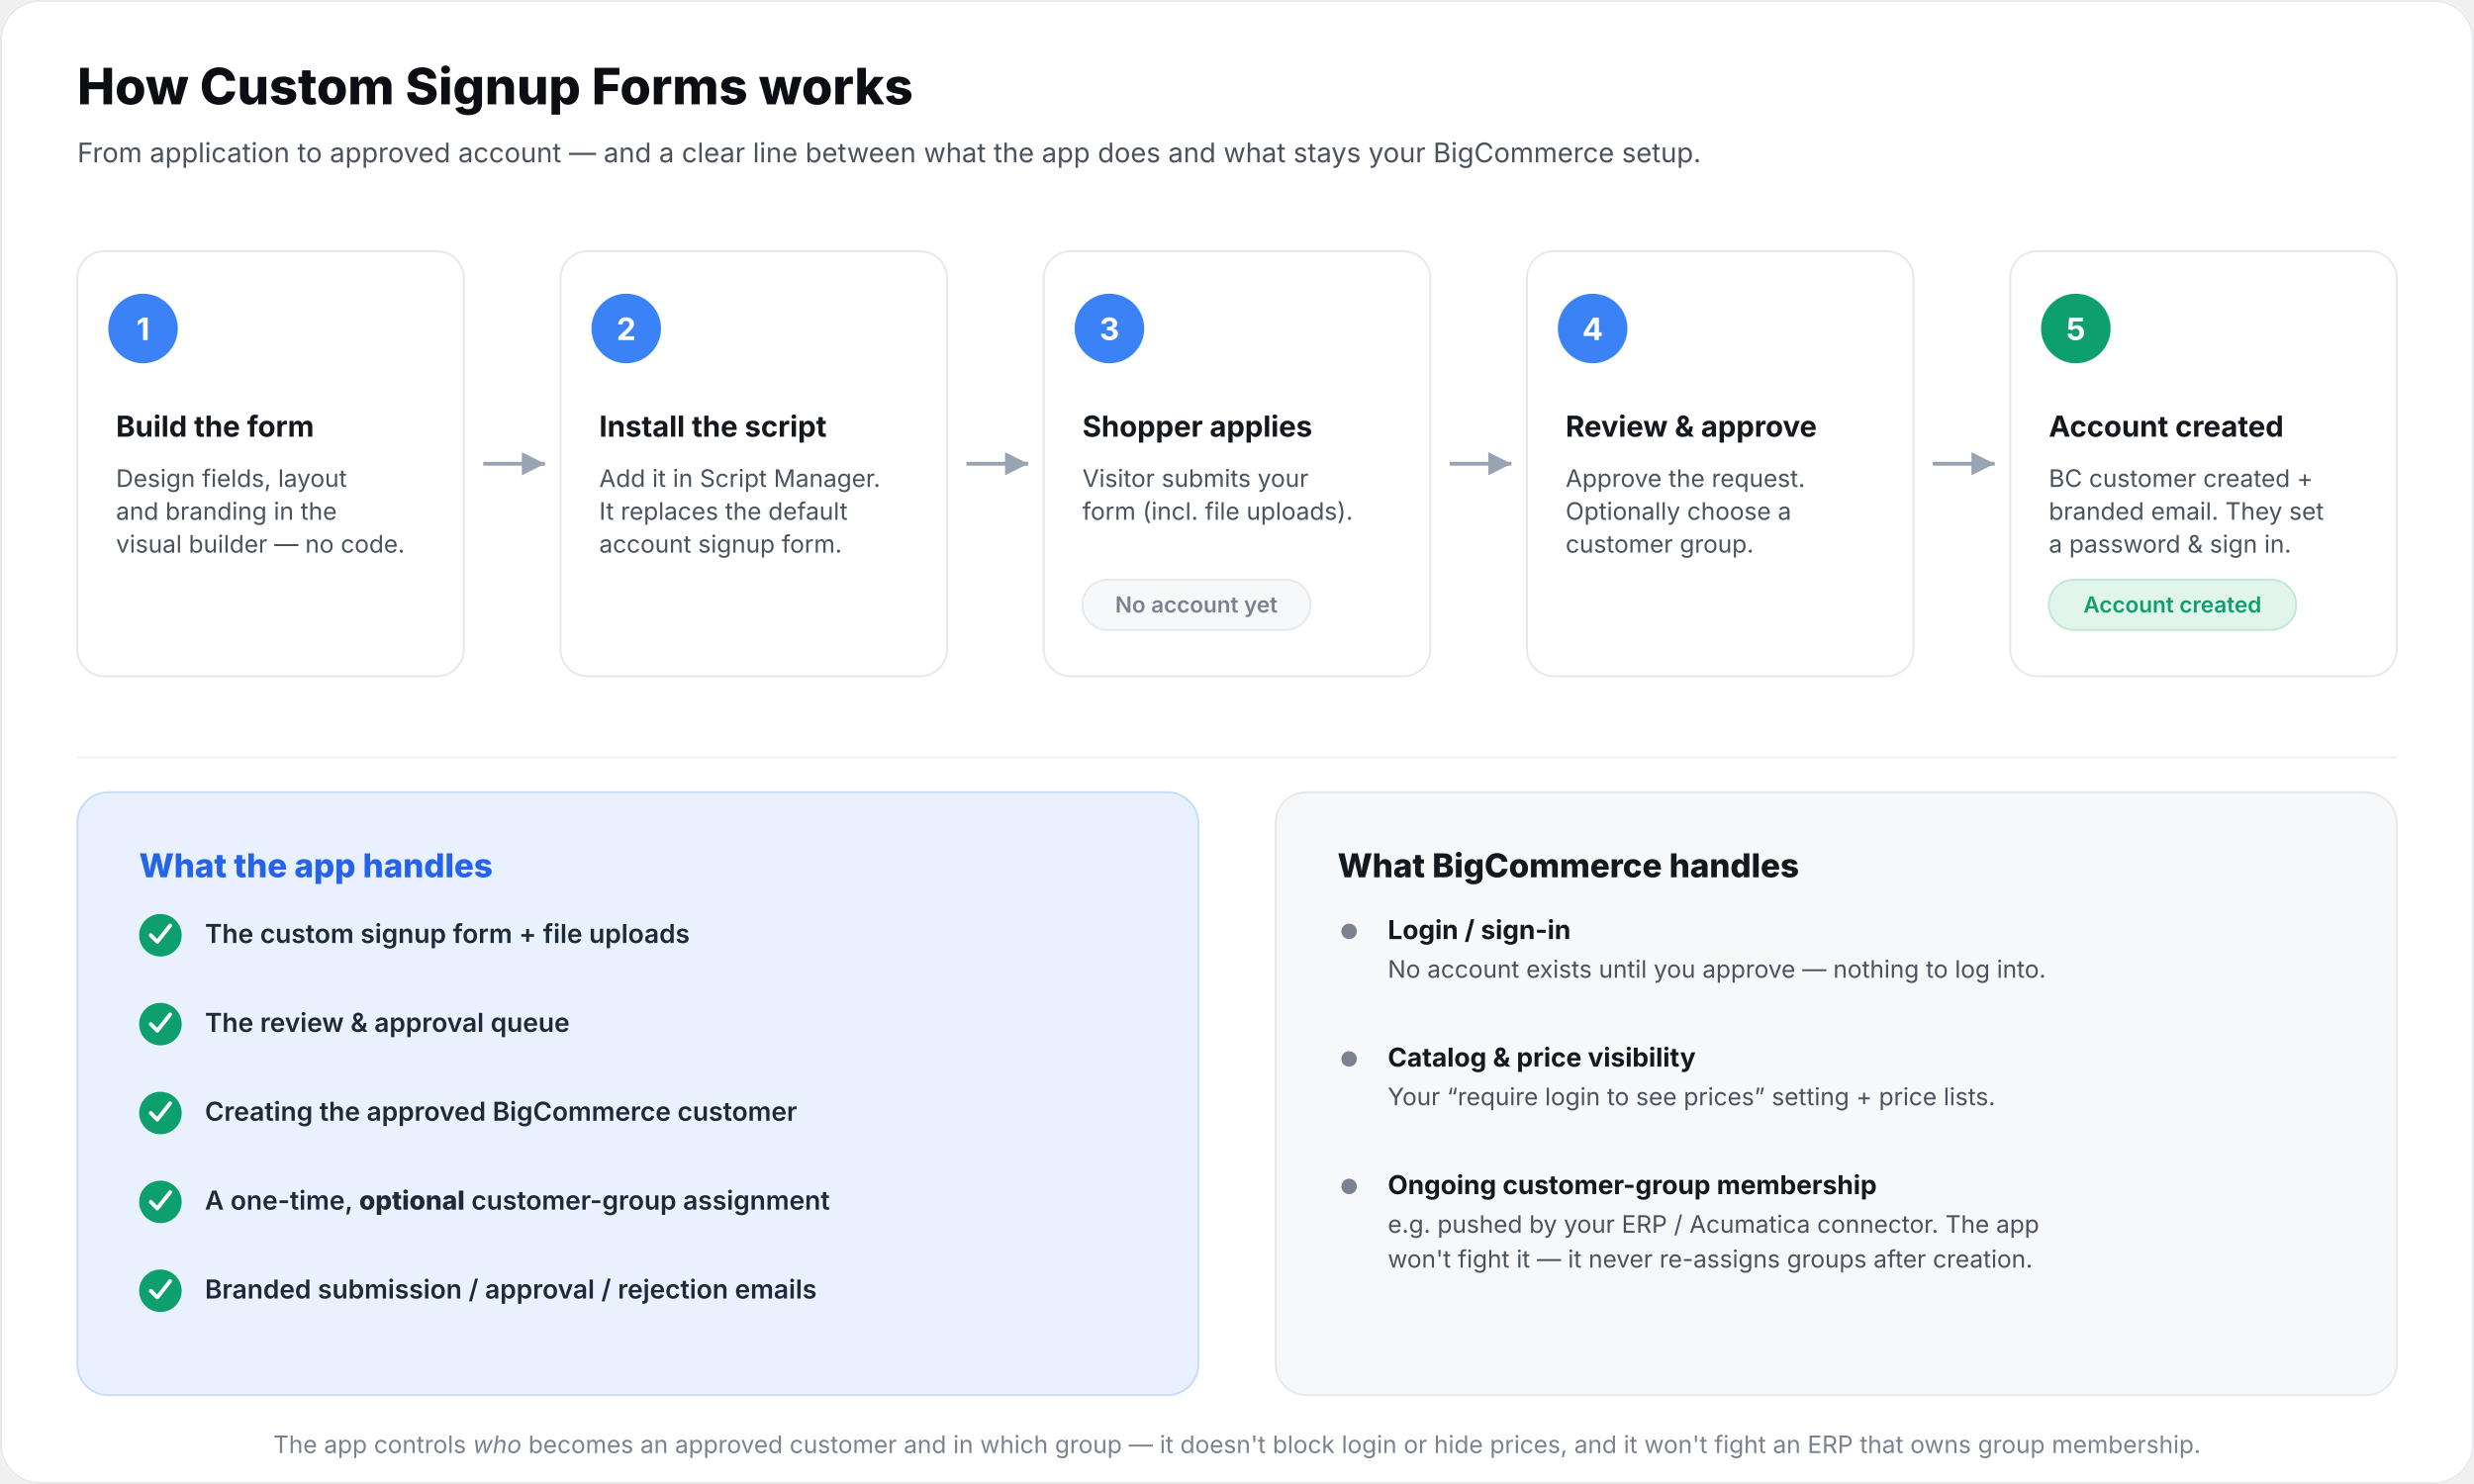
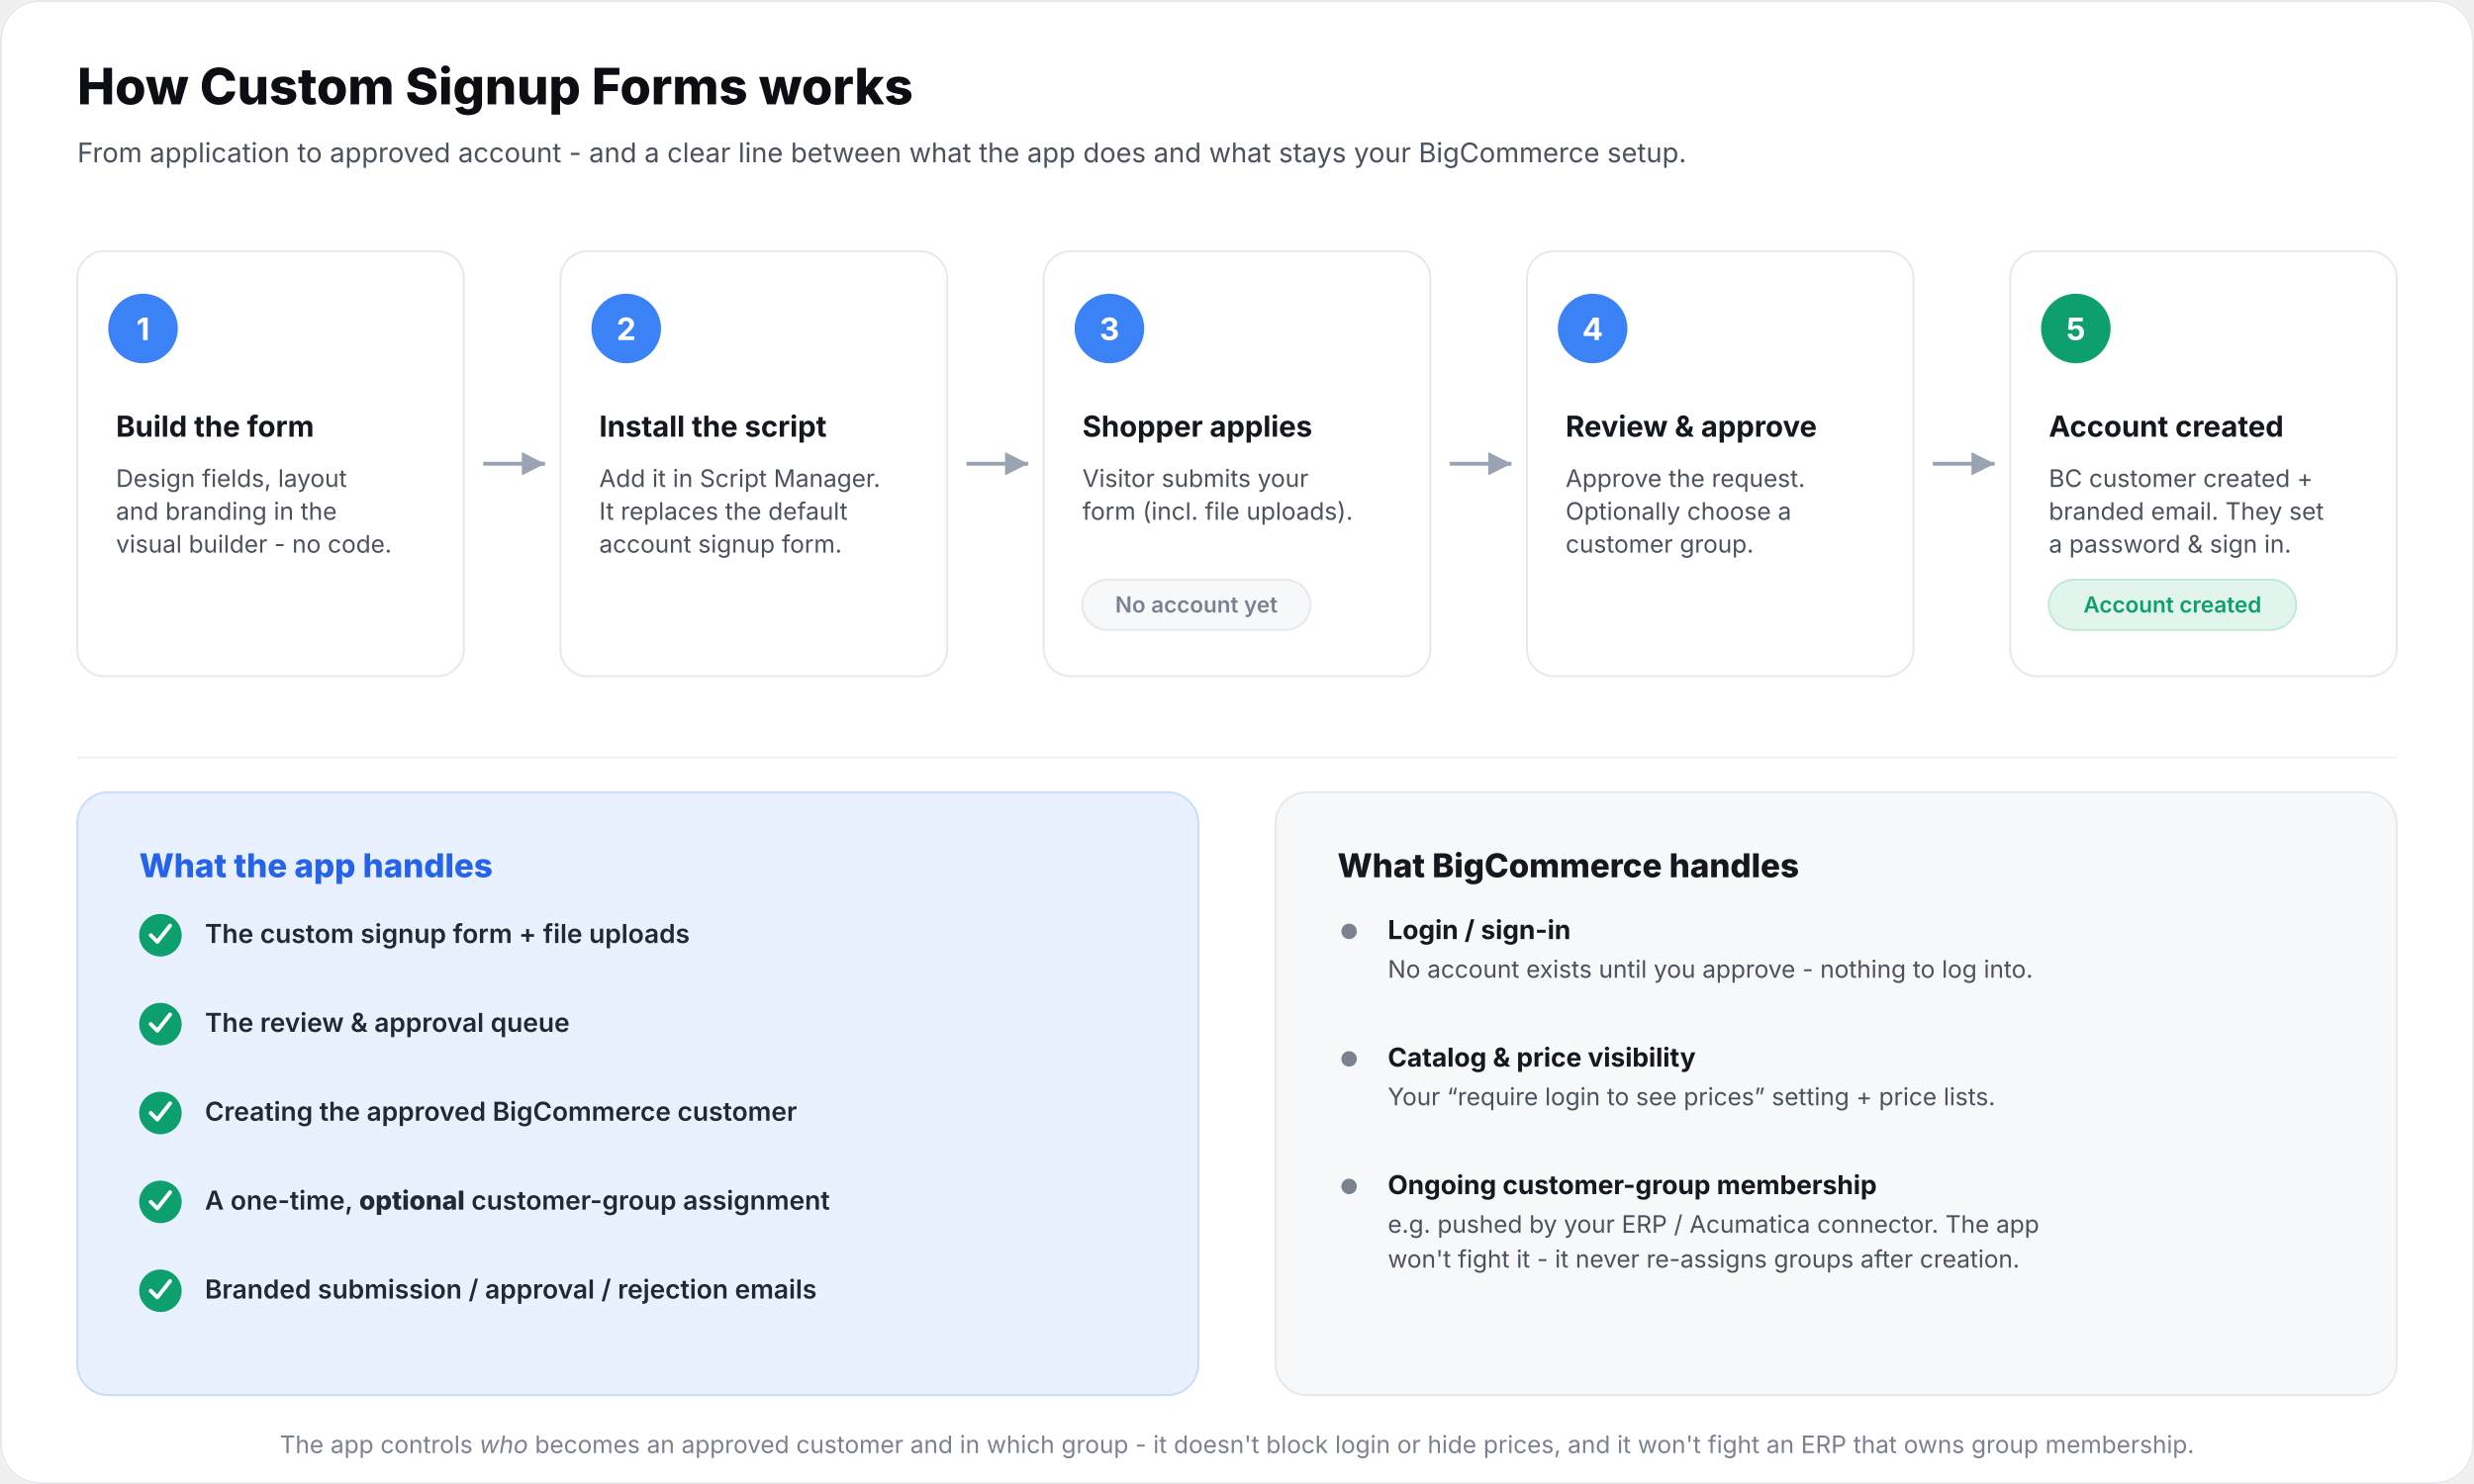
<svg xmlns="http://www.w3.org/2000/svg" viewBox="0 0 1280 768" font-family="Inter, -apple-system, BlinkMacSystemFont, 'Segoe UI', Roboto, Helvetica, Arial, sans-serif">
  <defs>
    <marker id="arrow" markerWidth="9" markerHeight="9" refX="6" refY="3" orient="auto" markerUnits="strokeWidth">
      <path d="M0,0 L6,3 L0,6 Z" fill="#9aa3b2" />
    </marker>
  </defs>
  <rect x="0" y="0" width="1280" height="768" rx="20" fill="#ffffff" />
  <rect x="0.5" y="0.5" width="1279" height="767" rx="20" fill="none" stroke="#e6e8ec" />
  <text x="40" y="54" font-size="26" font-weight="800" fill="#0c0e13">How Custom Signup Forms works</text>
-   <text x="40" y="84" font-size="14" fill="#4a525e">From application to approved account — and a clear line between what the app does and what stays your BigCommerce setup.</text>
+   <text x="40" y="84" font-size="14" fill="#4a525e">From application to approved account - and a clear line between what the app does and what stays your BigCommerce setup.</text>
  <line x1="250" y1="240" x2="282" y2="240" stroke="#9aa3b2" stroke-width="2" marker-end="url(#arrow)" />
  <line x1="500" y1="240" x2="532" y2="240" stroke="#9aa3b2" stroke-width="2" marker-end="url(#arrow)" />
  <line x1="750" y1="240" x2="782" y2="240" stroke="#9aa3b2" stroke-width="2" marker-end="url(#arrow)" />
  <line x1="1000" y1="240" x2="1032" y2="240" stroke="#9aa3b2" stroke-width="2" marker-end="url(#arrow)" />
  <g transform="translate(40,130)">
    <rect x="0" y="0" width="200" height="220" rx="14" fill="#ffffff" stroke="#e6e8ec" />
    <circle cx="34" cy="40" r="18" fill="#3B82F6" />
    <text x="34" y="46" text-anchor="middle" font-size="16" font-weight="700" fill="#ffffff">1</text>
    <text x="20" y="96" font-size="15" font-weight="700" fill="#14181f">Build the form</text>
    <text x="20" y="122" font-size="12.5" fill="#4a525e">
      <tspan x="20" dy="0">Design fields, layout</tspan>
      <tspan x="20" dy="17">and branding in the</tspan>
-       <tspan x="20" dy="17">visual builder — no code.</tspan>
+       <tspan x="20" dy="17">visual builder - no code.</tspan>
    </text>
  </g>
  <g transform="translate(290,130)">
    <rect x="0" y="0" width="200" height="220" rx="14" fill="#ffffff" stroke="#e6e8ec" />
    <circle cx="34" cy="40" r="18" fill="#3B82F6" />
    <text x="34" y="46" text-anchor="middle" font-size="16" font-weight="700" fill="#ffffff">2</text>
    <text x="20" y="96" font-size="15" font-weight="700" fill="#14181f">Install the script</text>
    <text x="20" y="122" font-size="12.5" fill="#4a525e">
      <tspan x="20" dy="0">Add it in Script Manager.</tspan>
      <tspan x="20" dy="17">It replaces the default</tspan>
      <tspan x="20" dy="17">account signup form.</tspan>
    </text>
  </g>
  <g transform="translate(540,130)">
    <rect x="0" y="0" width="200" height="220" rx="14" fill="#ffffff" stroke="#e6e8ec" />
    <circle cx="34" cy="40" r="18" fill="#3B82F6" />
    <text x="34" y="46" text-anchor="middle" font-size="16" font-weight="700" fill="#ffffff">3</text>
    <text x="20" y="96" font-size="15" font-weight="700" fill="#14181f">Shopper applies</text>
    <text x="20" y="122" font-size="12.5" fill="#4a525e">
      <tspan x="20" dy="0">Visitor submits your</tspan>
      <tspan x="20" dy="17">form (incl. file uploads).</tspan>
    </text>
    <rect x="20" y="170" width="118" height="26" rx="13" fill="#f7f8fa" stroke="#e6e8ec" />
    <text x="79" y="187" text-anchor="middle" font-size="11.5" font-weight="600" fill="#7b828f">No account yet</text>
  </g>
  <g transform="translate(790,130)">
    <rect x="0" y="0" width="200" height="220" rx="14" fill="#ffffff" stroke="#e6e8ec" />
    <circle cx="34" cy="40" r="18" fill="#3B82F6" />
    <text x="34" y="46" text-anchor="middle" font-size="16" font-weight="700" fill="#ffffff">4</text>
    <text x="20" y="96" font-size="15" font-weight="700" fill="#14181f">Review &amp; approve</text>
    <text x="20" y="122" font-size="12.5" fill="#4a525e">
      <tspan x="20" dy="0">Approve the request.</tspan>
      <tspan x="20" dy="17">Optionally choose a</tspan>
      <tspan x="20" dy="17">customer group.</tspan>
    </text>
  </g>
  <g transform="translate(1040,130)">
    <rect x="0" y="0" width="200" height="220" rx="14" fill="#ffffff" stroke="#e6e8ec" />
    <circle cx="34" cy="40" r="18" fill="#0E9F6E" />
    <text x="34" y="46" text-anchor="middle" font-size="16" font-weight="700" fill="#ffffff">5</text>
    <text x="20" y="96" font-size="15" font-weight="700" fill="#14181f">Account created</text>
    <text x="20" y="122" font-size="12.5" fill="#4a525e">
      <tspan x="20" dy="0">BC customer created +</tspan>
      <tspan x="20" dy="17">branded email. They set</tspan>
      <tspan x="20" dy="17">a password &amp; sign in.</tspan>
    </text>
    <rect x="20" y="170" width="128" height="26" rx="13" fill="#e2f5ec" stroke="#bfe9d6" />
    <text x="84" y="187" text-anchor="middle" font-size="11.5" font-weight="600" fill="#0E9F6E">Account created</text>
  </g>
  <line x1="40" y1="392" x2="1240" y2="392" stroke="#eef0f3" />
  <g transform="translate(40,410)">
    <rect x="0" y="0" width="580" height="312" rx="16" fill="#EAF1FE" stroke="#C7DBFB" />
    <text x="32" y="44" font-size="17" font-weight="800" fill="#2563EB">What the app handles</text>
    <g transform="translate(32,78)" fill="#1f2937" font-size="13.5">
      <circle cx="11" cy="-4" r="11" fill="#0E9F6E" />
      <path d="M6,-4 l3.4,3.4 L16,-9" fill="none" stroke="#fff" stroke-width="2" stroke-linecap="round" stroke-linejoin="round" />
      <text x="34" y="0" font-weight="600">The custom signup form + file uploads</text>
      <g transform="translate(0,46)">
        <circle cx="11" cy="-4" r="11" fill="#0E9F6E" />
        <path d="M6,-4 l3.4,3.4 L16,-9" fill="none" stroke="#fff" stroke-width="2" stroke-linecap="round" stroke-linejoin="round" />
        <text x="34" y="0" font-weight="600">The review &amp; approval queue</text>
      </g>
      <g transform="translate(0,92)">
        <circle cx="11" cy="-4" r="11" fill="#0E9F6E" />
        <path d="M6,-4 l3.4,3.4 L16,-9" fill="none" stroke="#fff" stroke-width="2" stroke-linecap="round" stroke-linejoin="round" />
        <text x="34" y="0" font-weight="600">Creating the approved BigCommerce customer</text>
      </g>
      <g transform="translate(0,138)">
        <circle cx="11" cy="-4" r="11" fill="#0E9F6E" />
        <path d="M6,-4 l3.4,3.4 L16,-9" fill="none" stroke="#fff" stroke-width="2" stroke-linecap="round" stroke-linejoin="round" />
        <text x="34" y="0" font-weight="600">A one-time, <tspan font-weight="800">optional</tspan> customer-group assignment</text>
      </g>
      <g transform="translate(0,184)">
        <circle cx="11" cy="-4" r="11" fill="#0E9F6E" />
        <path d="M6,-4 l3.4,3.4 L16,-9" fill="none" stroke="#fff" stroke-width="2" stroke-linecap="round" stroke-linejoin="round" />
        <text x="34" y="0" font-weight="600">Branded submission / approval / rejection emails</text>
      </g>
    </g>
  </g>
  <g transform="translate(660,410)">
    <rect x="0" y="0" width="580" height="312" rx="16" fill="#f7f8fa" stroke="#e6e8ec" />
    <text x="32" y="44" font-size="17" font-weight="800" fill="#14181f">What BigCommerce handles</text>
    <g transform="translate(32,76)">
      <circle cx="6" cy="-4" r="4" fill="#7b828f" />
      <text x="26" y="0" font-size="13.5" font-weight="700" fill="#14181f">Login / sign-in</text>
-       <text x="26" y="20" font-size="12.5" fill="#4a525e">No account exists until you approve — nothing to log into.</text>
+       <text x="26" y="20" font-size="12.5" fill="#4a525e">No account exists until you approve - nothing to log into.</text>
      <g transform="translate(0,66)">
        <circle cx="6" cy="-4" r="4" fill="#7b828f" />
        <text x="26" y="0" font-size="13.5" font-weight="700" fill="#14181f">Catalog &amp; price visibility</text>
        <text x="26" y="20" font-size="12.5" fill="#4a525e">Your “require login to see prices” setting + price lists.</text>
      </g>
      <g transform="translate(0,132)">
        <circle cx="6" cy="-4" r="4" fill="#7b828f" />
        <text x="26" y="0" font-size="13.5" font-weight="700" fill="#14181f">Ongoing customer-group membership</text>
        <text x="26" y="20" font-size="12.5" fill="#4a525e">e.g. pushed by your ERP / Acumatica connector. The app</text>
-         <text x="26" y="38" font-size="12.5" fill="#4a525e">won't fight it — it never re-assigns groups after creation.</text>
+         <text x="26" y="38" font-size="12.5" fill="#4a525e">won't fight it - it never re-assigns groups after creation.</text>
      </g>
    </g>
  </g>
-   <text x="640" y="752" text-anchor="middle" font-size="12.5" fill="#7b828f">The app controls <tspan font-style="italic">who</tspan> becomes an approved customer and in which group — it doesn't block login or hide prices, and it won't fight an ERP that owns group membership.</text>
+   <text x="640" y="752" text-anchor="middle" font-size="12.5" fill="#7b828f">The app controls <tspan font-style="italic">who</tspan> becomes an approved customer and in which group - it doesn't block login or hide prices, and it won't fight an ERP that owns group membership.</text>
</svg>
